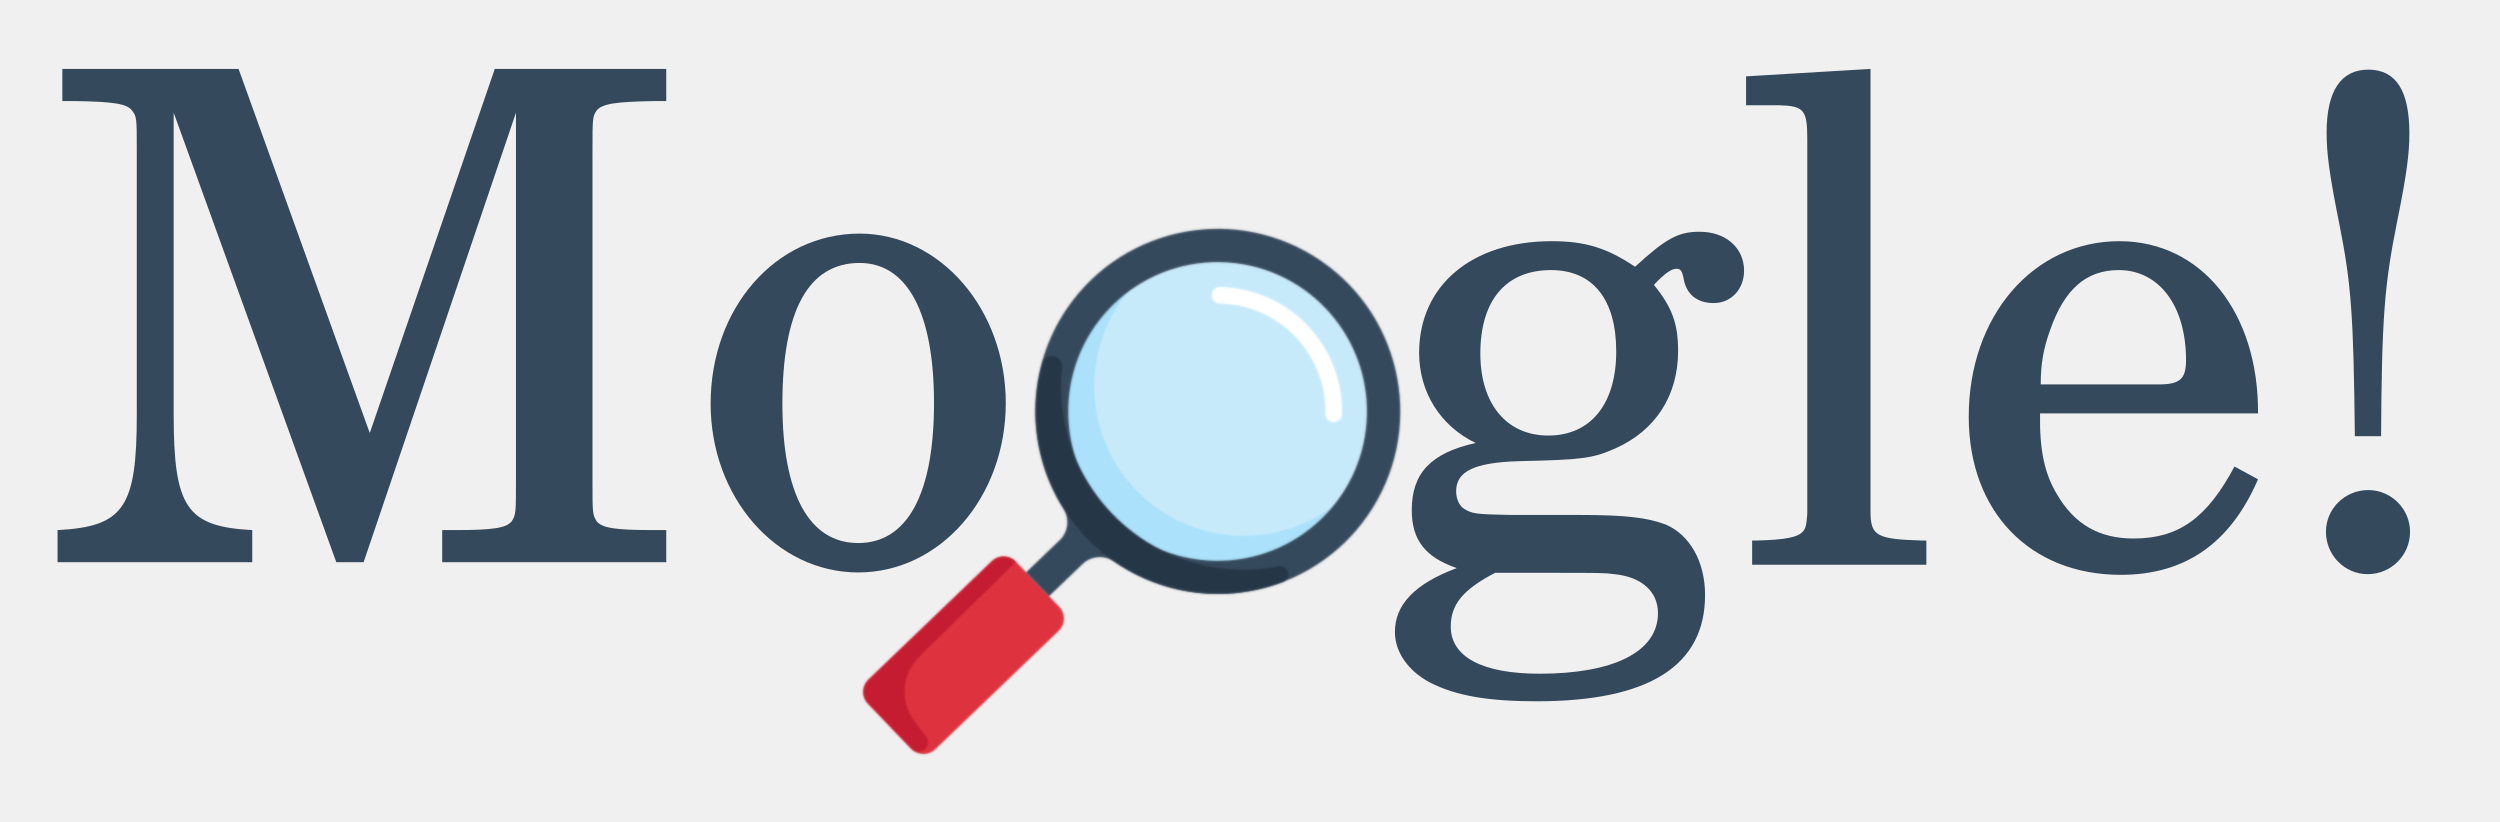
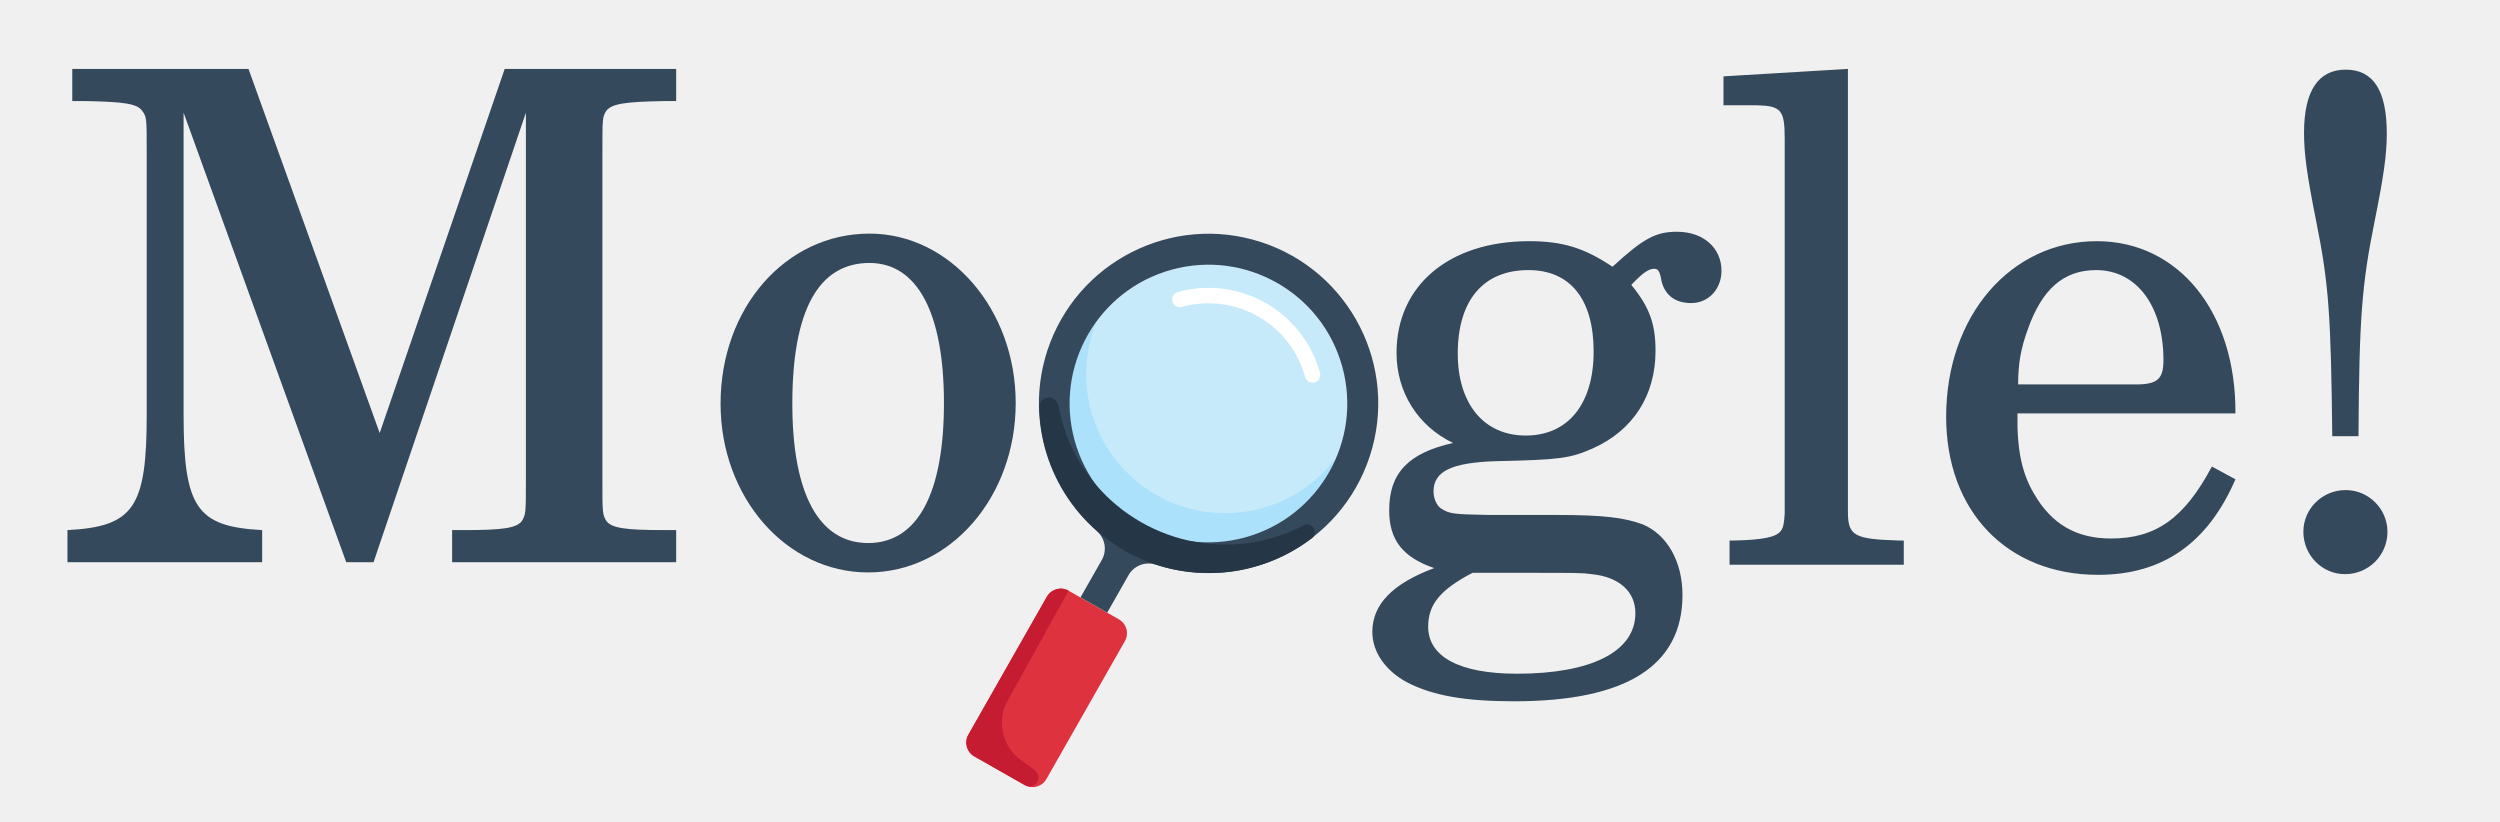
<svg xmlns="http://www.w3.org/2000/svg" xmlns:xlink="http://www.w3.org/1999/xlink" width="420" height="138" viewBox="0 0 700 230" version="1.1" id="svg8">
  <defs id="defs2">
    <linearGradient id="linearGradient1395">
      <stop style="stop-color:#000000;stop-opacity:1;" offset="0" id="stop1391" />
      <stop style="stop-color:#050000;stop-opacity:0" offset="1" id="stop1393" />
    </linearGradient>
    <linearGradient id="linearGradient1366-6">
      <stop style="stop-color:#000000;stop-opacity:1;" offset="0" id="stop1362" />
      <stop style="stop-color:#000000;stop-opacity:0;" offset="1" id="stop1364" />
    </linearGradient>
    <rect x="19.842" y="88.114" width="16.532" height="75.03" id="rect434" />
-     <filter style="color-interpolation-filters:sRGB" id="filter1350" x="-0.006" width="1.012" y="-0.006" height="1.012">
-       <feGaussianBlur stdDeviation="1.28" id="feGaussianBlur1352" />
-     </filter>
    <linearGradient xlink:href="#linearGradient1366-6" id="linearGradient1376" x1="421.824" y1="210.219" x2="-236.886" y2="34.101" gradientUnits="userSpaceOnUse" />
    <linearGradient xlink:href="#linearGradient1395" id="linearGradient1397" x1="-236.27" y1="32.326" x2="421.083" y2="169.478" gradientUnits="userSpaceOnUse" />
  </defs>
  <g id="layer1">
-     <g id="g430" transform="matrix(-0.00597348,0.2904695,-0.2904695,-0.00597348,393.1324,65.11728)" style="filter:url(#filter1350)">
-       <circle style="display:inline;fill:#c7eafb" cx="176.096" cy="176.096" r="143.946" id="circle357" />
-       <path style="display:inline;fill:#abe1fa" d="m 265.086,63.122 c 48.822,62.744 37.538,153.183 -25.207,202.004 -51.988,40.457 -124.809,40.457 -176.798,0 48.822,62.744 139.26,74.028 202.004,25.207 62.744,-48.821 74.028,-139.26 25.207,-202.004 -7.332,-9.421 -15.793,-17.882 -25.206,-25.207 z" id="path359" />
-       <path style="display:inline;fill:#ffffff" d="m 64.122,184.117 c -4.414,0 -7.997,-3.583 -7.997,-7.997 0,-66.247 53.708,-119.955 119.955,-119.955 4.414,0 7.997,3.583 7.997,7.997 0,4.414 -3.583,7.997 -7.997,7.997 -57.418,0 -103.961,46.543 -103.961,103.961 0,4.414 -3.583,7.997 -7.997,7.997 z" id="path361" />
-       <path style="display:inline;fill:#de333f" d="m 507.156,441.38 c 6.414,6.43 6.414,16.842 0,23.271 l -42.544,42.544 c -6.43,6.414 -16.842,6.414 -23.271,0 L 324.824,390.679 c -6.414,-6.43 -6.414,-16.842 0,-23.271 l 42.544,-42.544 c 6.43,-6.414 16.842,-6.414 23.271,0 z" id="path363" />
-       <path style="display:inline;fill:#35495c" d="m 357.372,334.78 -31.988,-31.988 c -7.757,-8.141 -8.821,-20.568 -2.559,-29.909 C 376.357,191.793 354.013,82.658 272.924,29.126 191.835,-24.406 82.699,-2.061 29.167,79.028 c -53.532,81.089 -31.189,190.225 49.901,243.757 58.786,38.809 135.061,38.809 193.855,0 9.34,-6.262 21.768,-5.198 29.909,2.559 l 31.988,31.988 z M 176.08,320.066 c -79.498,0 -143.946,-64.448 -143.946,-143.946 0,-79.498 64.448,-143.946 143.946,-143.946 79.498,0 143.946,64.448 143.946,143.946 0,79.498 -64.448,143.946 -143.946,143.946 z" id="path365" />
-       <path style="fill:#c61c31" d="m 480.925,461.693 c -18.777,15.018 -45.823,13.611 -62.936,-3.279 l -93.165,-91.006 c -6.414,6.43 -6.414,16.842 0,23.271 L 441.34,507.196 c 6.43,6.414 16.842,6.414 23.271,0 l 42.144,-42.144 c 0.704,-0.712 1.352,-1.487 1.919,-2.319 2.711,-4.398 1.343,-10.164 -3.055,-12.875 -3.471,-2.143 -7.933,-1.783 -11.02,0.88 z" id="path367" />
-       <path style="fill:#253647" d="m 327.303,168.123 c -8.181,84.216 -74.98,150.775 -159.22,158.66 -10.38,0.904 -20.808,0.904 -31.188,0 -5.438,-0.616 -10.356,3.295 -10.972,8.741 -0.568,5.006 2.703,9.636 7.613,10.772 94.277,23.511 189.769,-33.859 213.272,-128.136 9.029,-36.202 6.31,-74.34 -7.749,-108.895 -1.919,-3.975 -6.701,-5.646 -10.676,-3.727 -3.151,1.519 -4.942,4.91 -4.438,8.365 3.886,17.793 5.021,36.083 3.358,54.22 z" id="path369" />
-       <g id="g371" />
-       <g id="g373" />
-       <g id="g375" />
-       <g id="g377" />
-       <g id="g379" />
-       <g id="g381" />
-       <g id="g383" />
-       <g id="g385" />
-       <g id="g387" />
-       <g id="g389" />
-       <g id="g391" />
-       <g id="g393" />
-       <g id="g395" />
-       <g id="g397" style="opacity:0.996" />
-       <g id="g399" />
-     </g>
    <text xml:space="preserve" id="text432" style="font-style:normal;font-weight:normal;font-size:10.583px;line-height:1.25;font-family:sans-serif;white-space:pre;shape-inside:url(#rect434);fill:#000000;fill-opacity:1;stroke:none;" />
    <text xml:space="preserve" style="font-size:50.8px;line-height:1.25;font-family:sans-serif;white-space:pre;inline-size:163.282;stroke-width:0.265" x="-138.162" y="146.578" id="text440" />
    <text xml:space="preserve" style="font-style:normal;font-variant:normal;font-weight:normal;font-stretch:normal;font-size:50.8px;line-height:1.25;font-family:MathJax_Main;-inkscape-font-specification:MathJax_Main;stroke-width:0.265" x="-111.454" y="142.108" id="text444">
      <tspan id="tspan442" x="-111.454" y="142.108" style="font-style:normal;font-variant:normal;font-weight:normal;font-stretch:normal;font-family:MathJax_Main;-inkscape-font-specification:MathJax_Main;stroke-width:0.265" />
    </text>
    <text xml:space="preserve" style="font-size:50.8px;line-height:1.25;font-family:sans-serif;stroke-width:0.265" x="-93.749" y="121.116" id="text448">
      <tspan id="tspan446" x="-93.749" y="121.116" style="stroke-width:0.265" />
    </text>
-     <text xml:space="preserve" style="font-style:normal;font-variant:normal;font-weight:normal;font-stretch:normal;font-size:191.28px;line-height:1.25;font-family:C059;-inkscape-font-specification:'C059, Normal';font-variant-ligatures:normal;font-variant-caps:normal;font-variant-numeric:normal;font-variant-east-asian:normal;fill:#35495c;fill-opacity:1;stroke:none;stroke-width:0.996;stroke-linecap:round;stroke-linejoin:round;stroke-miterlimit:4;stroke-dasharray:none;stroke-opacity:1;paint-order:stroke markers fill" x="11.912" y="157.412" id="text452">
-       <tspan id="tspan478" x="11.912" y="157.412" style="stroke:none;stroke-width:0.996;stroke-linecap:round;stroke-linejoin:round;stroke-miterlimit:4;stroke-dasharray:none;stroke-opacity:1;paint-order:stroke markers fill">Mo</tspan>
+     <text xml:space="preserve" style="font-style:normal;font-variant:normal;font-weight:normal;font-stretch:normal;font-size:191.28px;line-height:1.25;font-family:C059;-inkscape-font-specification:'C059, Normal';font-variant-ligatures:normal;font-variant-caps:normal;font-variant-numeric:normal;font-variant-east-asian:normal;fill:#35495c;fill-opacity:1;stroke:none;stroke-width:0.996;stroke-linecap:round;stroke-linejoin:round;stroke-miterlimit:4;stroke-dasharray:none;stroke-opacity:1;paint-order:stroke markers fill" x="14.689" y="157.412" id="text452">
+       <tspan id="tspan478" x="14.689" y="157.412" style="stroke:none;stroke-width:0.996;stroke-linecap:round;stroke-linejoin:round;stroke-miterlimit:4;stroke-dasharray:none;stroke-opacity:1;paint-order:stroke markers fill">Mo</tspan>
    </text>
-     <text xml:space="preserve" style="font-size:188.356px;line-height:1.25;font-family:C059;-inkscape-font-specification:'C059, Normal';fill:#35495c;fill-opacity:1;stroke:none;stroke-width:0.981;stroke-linecap:round;stroke-linejoin:round;stroke-miterlimit:4;stroke-dasharray:none;stroke-dashoffset:0;stroke-opacity:1;paint-order:stroke markers fill" x="386.247" y="158.126" id="text456">
-       <tspan id="tspan454" x="386.247" y="158.126" style="fill:#35495c;fill-opacity:1;stroke:none;stroke-width:0.981;stroke-linecap:round;stroke-linejoin:round;stroke-miterlimit:4;stroke-dasharray:none;stroke-dashoffset:0;stroke-opacity:1;paint-order:stroke markers fill">gle!</tspan>
+     <text xml:space="preserve" style="font-size:188.356px;line-height:1.25;font-family:C059;-inkscape-font-specification:'C059, Normal';fill:#35495c;fill-opacity:1;stroke:none;stroke-width:0.981;stroke-linecap:round;stroke-linejoin:round;stroke-miterlimit:4;stroke-dasharray:none;stroke-dashoffset:0;stroke-opacity:1;paint-order:stroke markers fill" x="379.92" y="158.126" id="text456">
+       <tspan id="tspan454" x="379.92" y="158.126" style="fill:#35495c;fill-opacity:1;stroke:none;stroke-width:0.981;stroke-linecap:round;stroke-linejoin:round;stroke-miterlimit:4;stroke-dasharray:none;stroke-dashoffset:0;stroke-opacity:1;paint-order:stroke markers fill">gle!</tspan>
    </text>
+     <g id="g1117" transform="matrix(0.07151926,0.2603455,-0.2603455,0.07151926,371.6212,54.55266)">
+       <circle style="fill:#c7eafb" cx="176.096" cy="176.096" r="143.946" id="circle1089" />
+       <path style="fill:#abe1fa" d="m 265.086,63.122 c 48.822,62.744 37.538,153.183 -25.207,202.004 -51.988,40.457 -124.809,40.457 -176.798,0 48.822,62.744 139.26,74.028 202.004,25.207 62.744,-48.821 74.028,-139.26 25.207,-202.004 -7.332,-9.421 -15.793,-17.882 -25.206,-25.207 z" id="path1091" />
+       <path style="fill:#ffffff" d="m 64.122,184.117 c -4.414,0 -7.997,-3.583 -7.997,-7.997 0,-66.247 53.708,-119.955 119.955,-119.955 4.414,0 7.997,3.583 7.997,7.997 0,4.414 -3.583,7.997 -7.997,7.997 -57.418,0 -103.961,46.543 -103.961,103.961 0,4.414 -3.583,7.997 -7.997,7.997 z" id="path1093" />
+       <path style="fill:#de333f" d="m 507.156,441.38 c 6.414,6.43 6.414,16.842 0,23.271 l -42.544,42.544 c -6.43,6.414 -16.842,6.414 -23.271,0 L 324.824,390.679 c -6.414,-6.43 -6.414,-16.842 0,-23.271 l 42.544,-42.544 c 6.43,-6.414 16.842,-6.414 23.271,0 z" id="path1095" />
+       <path style="fill:#35495c" d="m 357.372,334.78 -31.988,-31.988 c -7.757,-8.141 -8.821,-20.568 -2.559,-29.909 C 376.357,191.793 354.013,82.658 272.924,29.126 191.835,-24.406 82.699,-2.061 29.167,79.028 c -53.532,81.089 -31.189,190.225 49.901,243.757 58.786,38.809 135.061,38.809 193.855,0 9.34,-6.262 21.768,-5.198 29.909,2.559 l 31.988,31.988 z M 176.08,320.066 c -79.498,0 -143.946,-64.448 -143.946,-143.946 0,-79.498 64.448,-143.946 143.946,-143.946 79.498,0 143.946,64.448 143.946,143.946 0,79.498 -64.448,143.946 -143.946,143.946 z" id="path1097" />
+       <path style="fill:#c61c31" d="m 480.925,461.693 c -18.777,15.018 -45.823,13.611 -62.936,-3.279 l -93.165,-91.006 c -6.414,6.43 -6.414,16.842 0,23.271 L 441.34,507.196 c 6.43,6.414 16.842,6.414 23.271,0 l 42.144,-42.144 c 0.704,-0.712 1.352,-1.487 1.919,-2.319 2.711,-4.398 1.343,-10.164 -3.055,-12.875 -3.471,-2.143 -7.933,-1.783 -11.02,0.88 z" id="path1099" />
+       <path style="fill:#253647" d="m 327.303,168.123 c -8.181,84.216 -74.98,150.775 -159.22,158.66 -10.38,0.904 -20.808,0.904 -31.188,0 -5.438,-0.616 -10.356,3.295 -10.972,8.741 -0.568,5.006 2.703,9.636 7.613,10.772 94.277,23.511 189.769,-33.859 213.272,-128.136 9.029,-36.202 6.31,-74.34 -7.749,-108.895 -1.919,-3.975 -6.701,-5.646 -10.676,-3.727 -3.151,1.519 -4.942,4.91 -4.438,8.365 3.886,17.793 5.021,36.083 3.358,54.22 z" id="path1101" />
+     </g>
  </g>
</svg>
